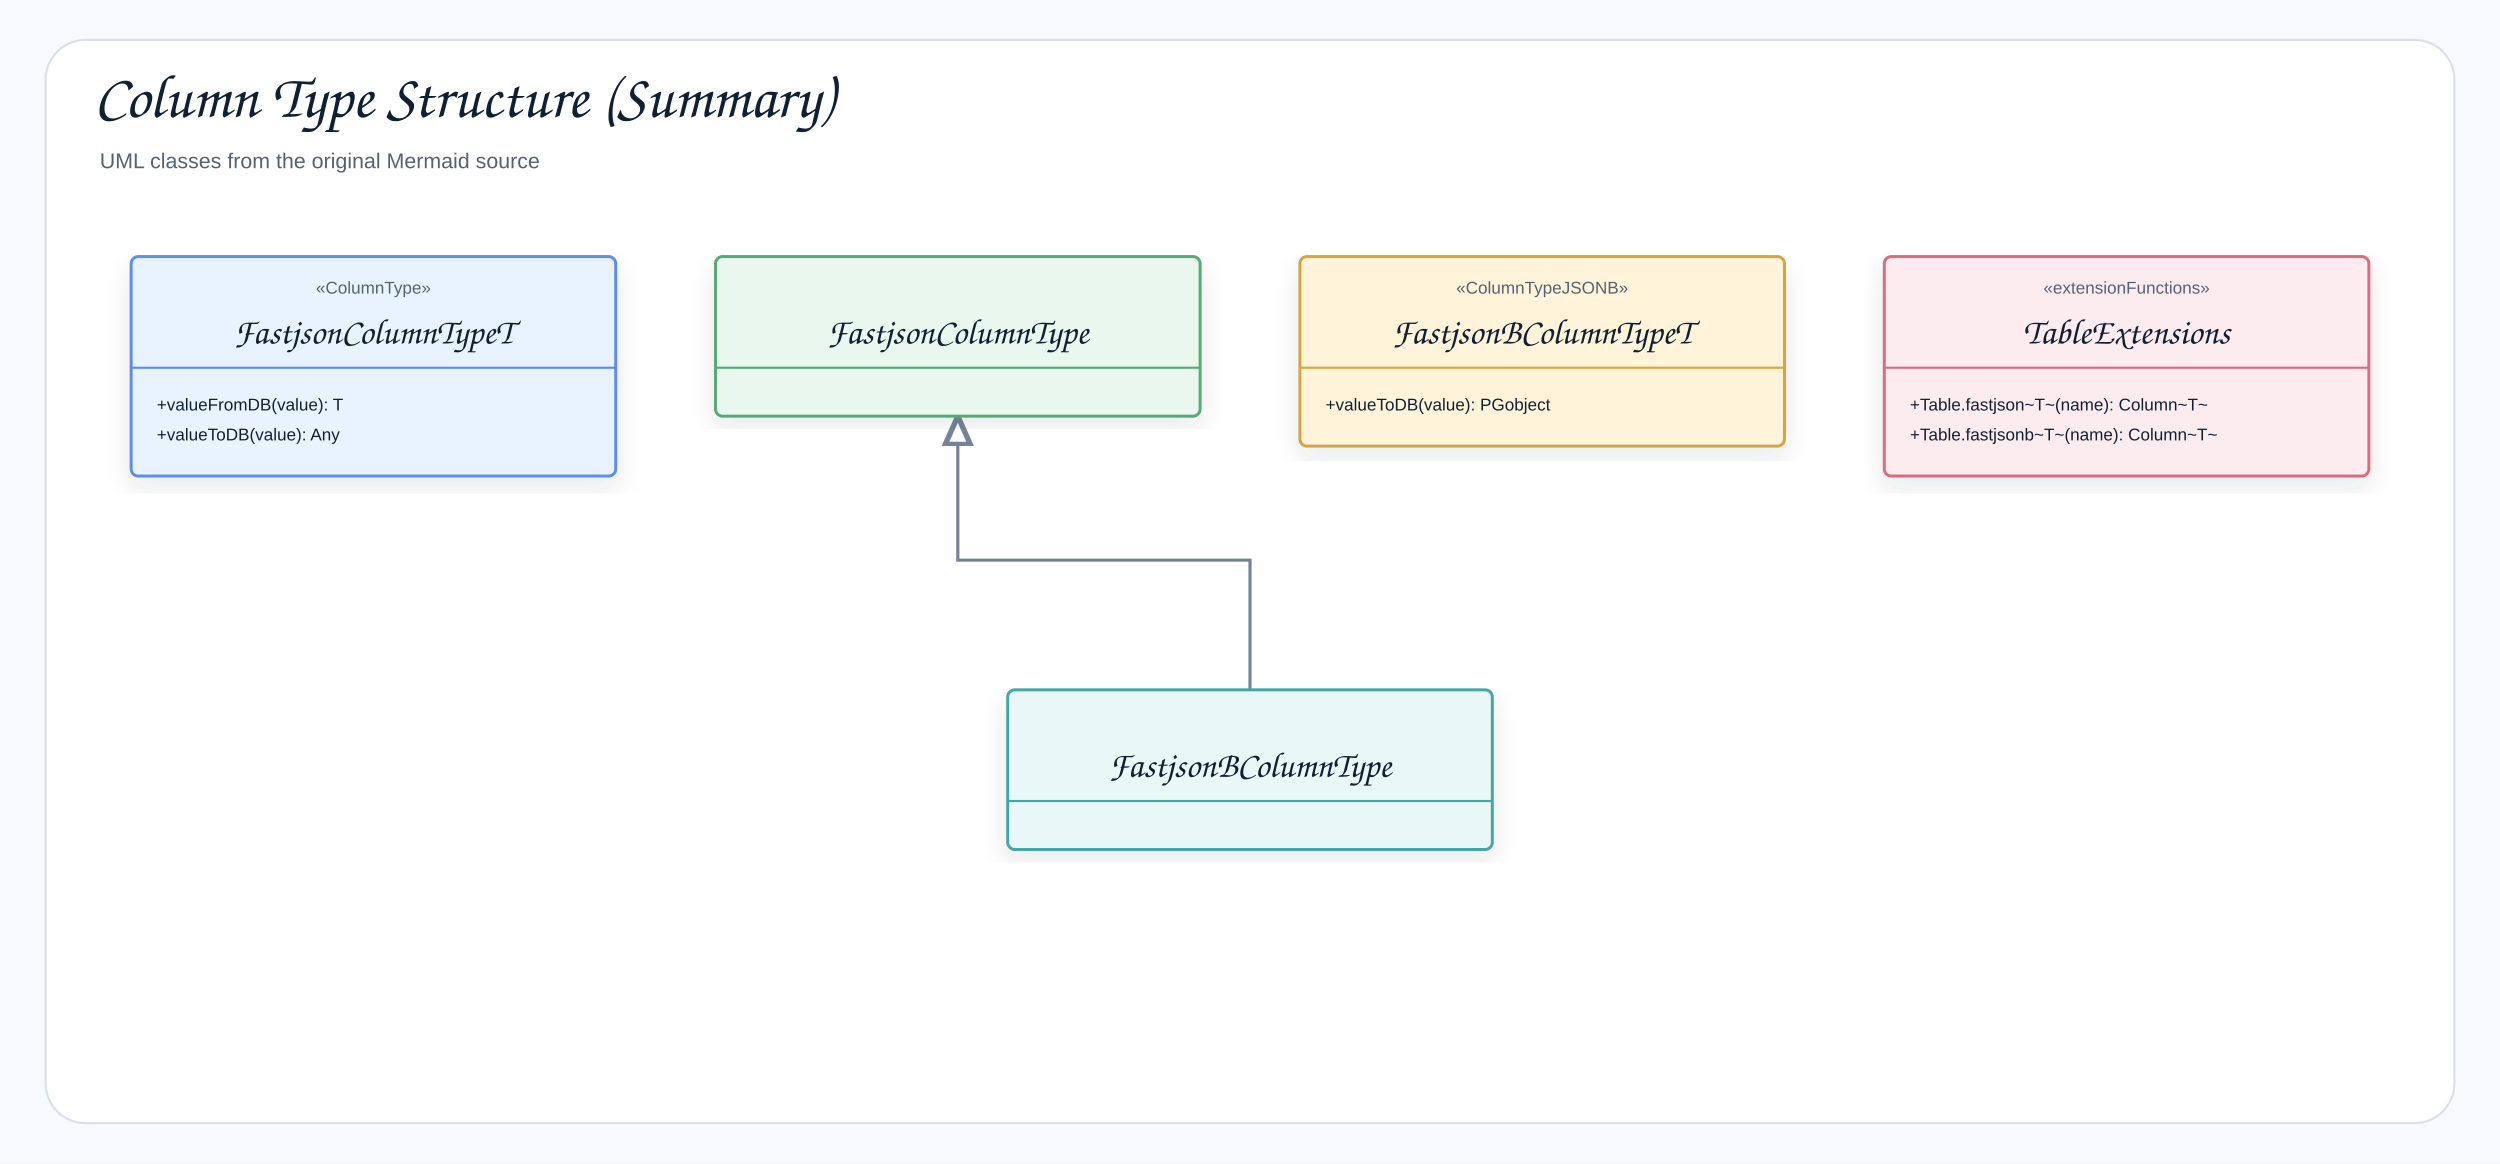
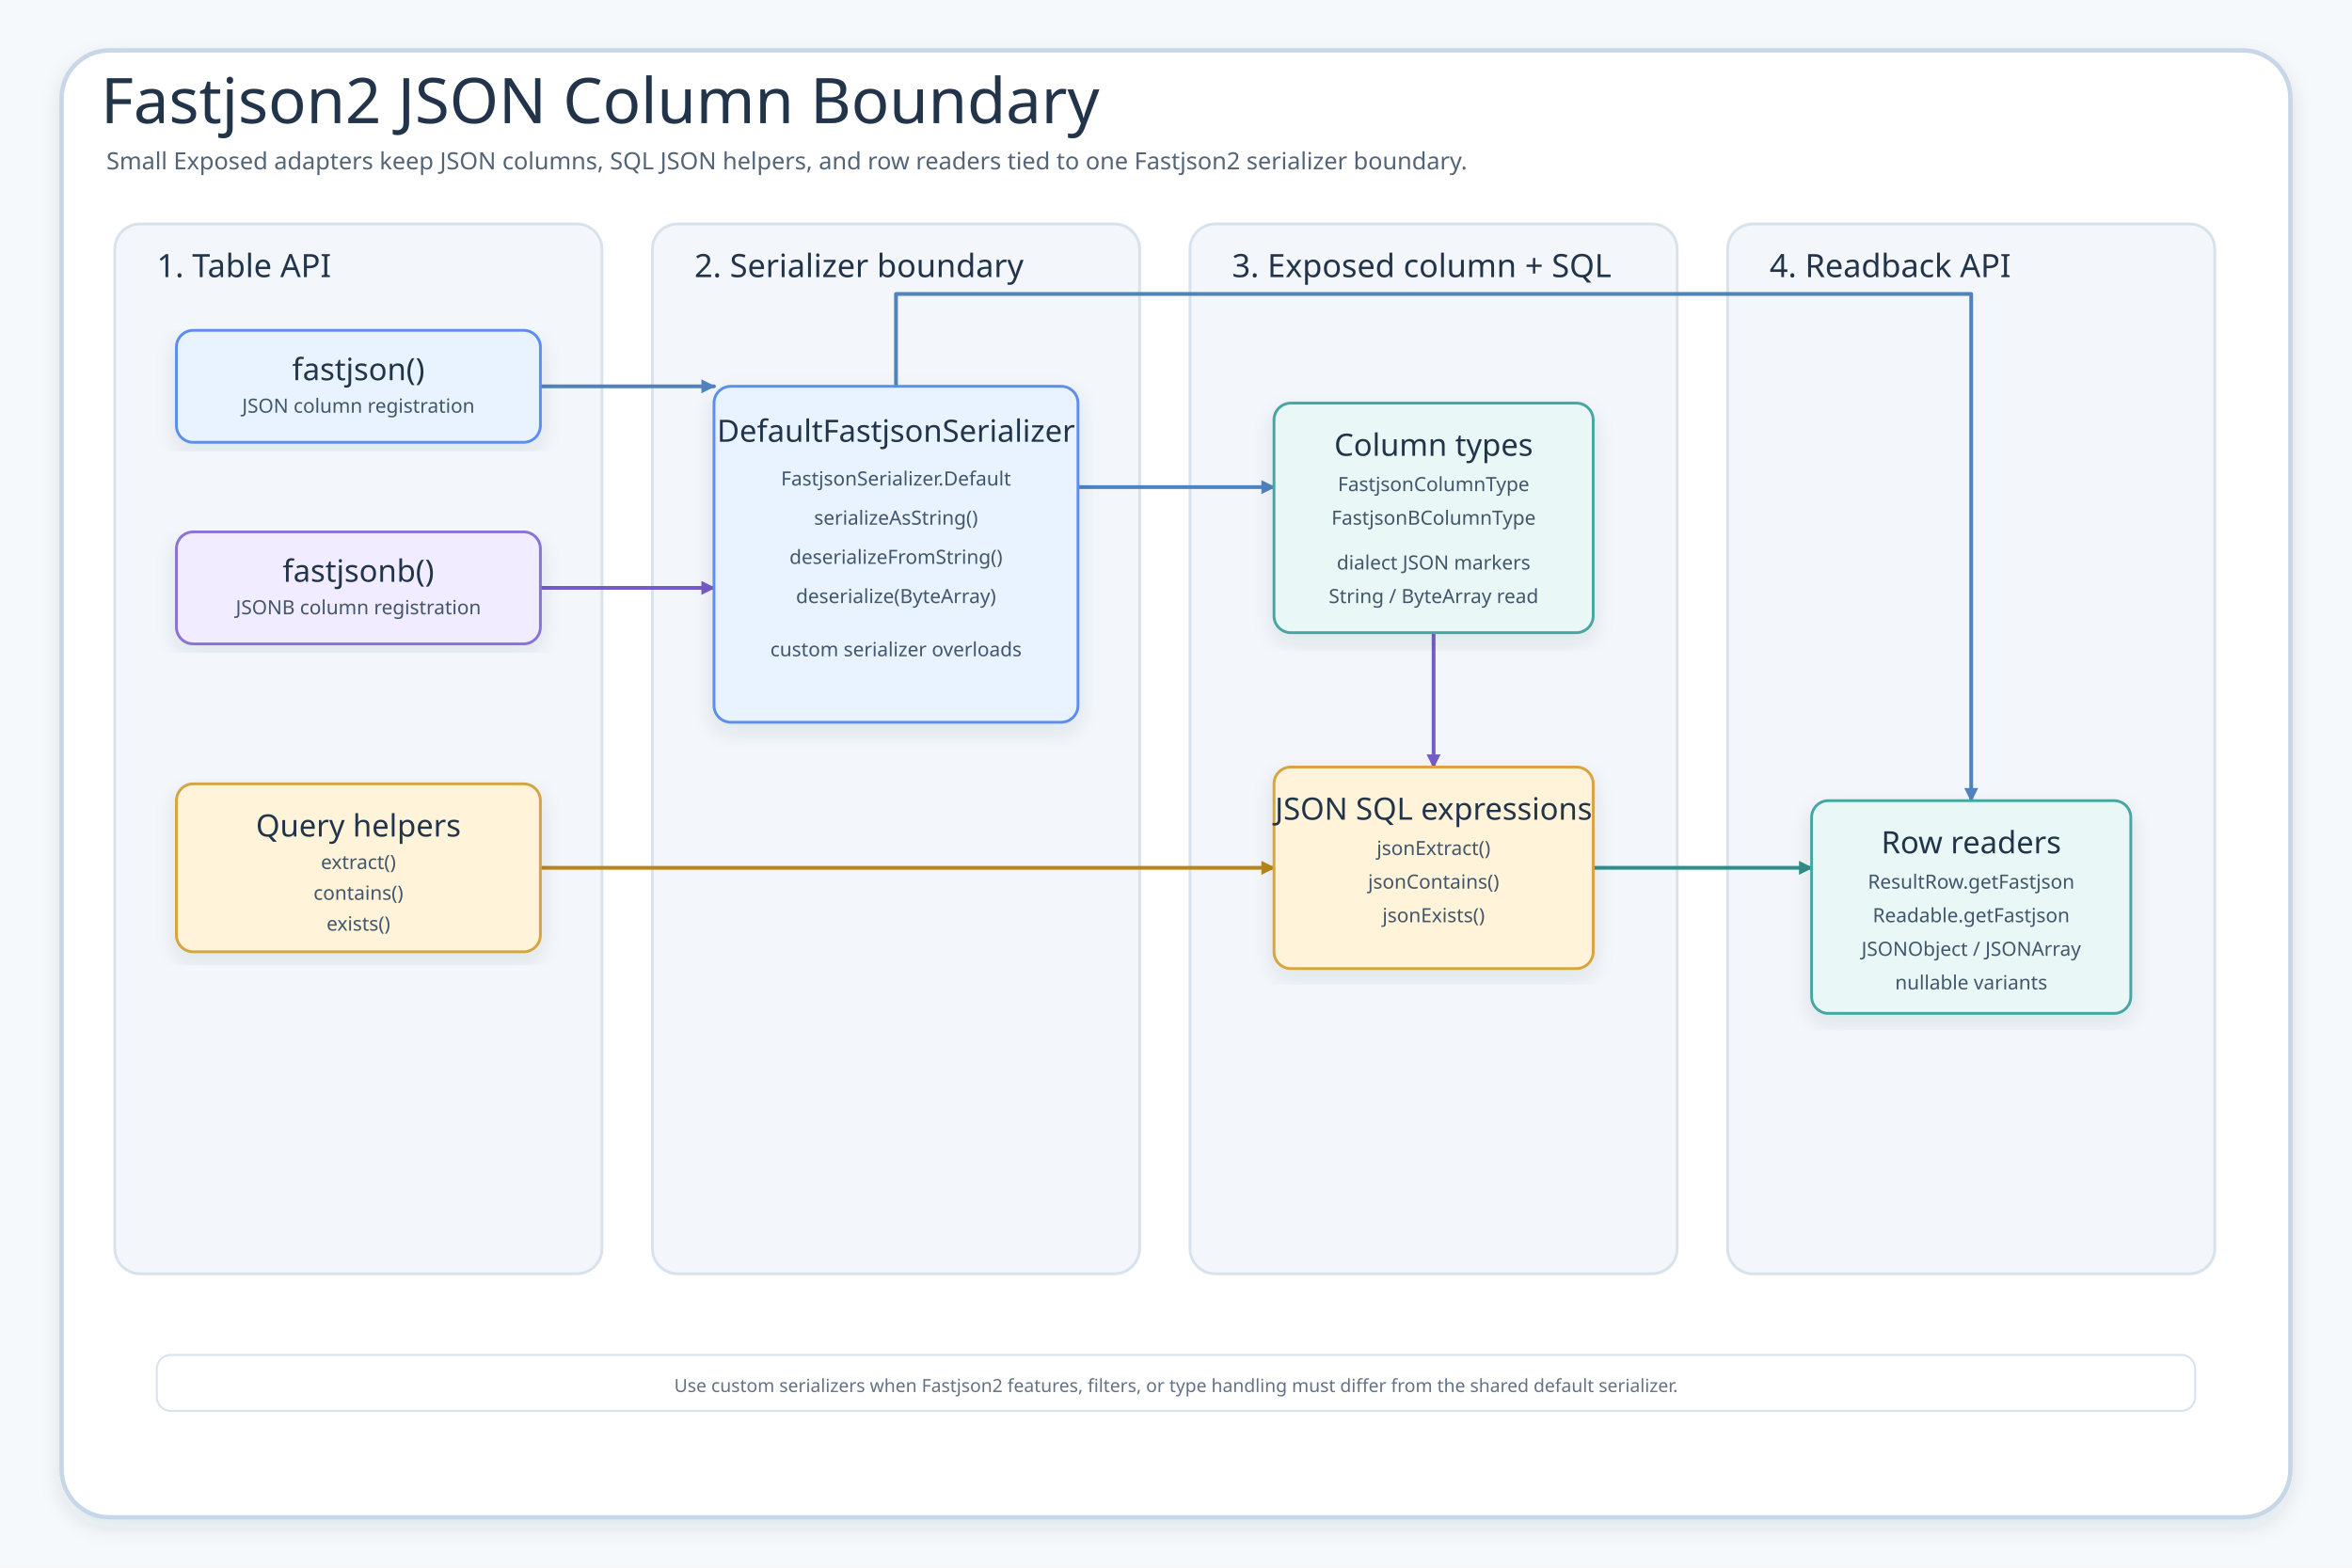
- <svg xmlns="http://www.w3.org/2000/svg" width="1754" height="816" viewBox="0 0 1754 816" role="img" aria-label="Column Type Structure (Summary)">
+ <svg xmlns="http://www.w3.org/2000/svg" width="1680" height="1120" viewBox="0 0 1680 1120" role="img" aria-labelledby="title desc">
  <defs>
    <filter id="shadow" x="-8%" y="-8%" width="116%" height="116%">
-       <feDropShadow dx="0" dy="8" stdDeviation="9" flood-color="#1f2937" flood-opacity="0.10" />
+       <feDropShadow dx="0" dy="6" stdDeviation="7" flood-color="#203040" flood-opacity="0.10" />
    </filter>
-     <marker id="openArrow" markerWidth="10" markerHeight="8" refX="8.5" refY="4" orient="auto" markerUnits="strokeWidth">
-       <path d="M 1 1 L 8.5 4 L 1 7" fill="none" stroke="#758297" stroke-width="1.7" stroke-linecap="round" stroke-linejoin="round" />
+     <marker id="arrow-blue" viewBox="0 0 10 10" markerWidth="10" markerHeight="10" refX="9" refY="5" orient="auto" markerUnits="userSpaceOnUse">
+       <path d="M 0 0 L 10 5 L 0 10 Z" fill="#4F83BF" />
    </marker>
-     <marker id="inherit" markerWidth="11" markerHeight="10" refX="9.5" refY="5" orient="auto" markerUnits="strokeWidth">
-       <path d="M 0.5 1 L 9.5 5 L 0.5 9 Z" fill="#ffffff" stroke="#758297" stroke-width="1.7" />
+     <marker id="arrow-purple" viewBox="0 0 10 10" markerWidth="10" markerHeight="10" refX="9" refY="5" orient="auto" markerUnits="userSpaceOnUse">
+       <path d="M 0 0 L 10 5 L 0 10 Z" fill="#755BC6" />
+     </marker>
+     <marker id="arrow-gold" viewBox="0 0 10 10" markerWidth="10" markerHeight="10" refX="9" refY="5" orient="auto" markerUnits="userSpaceOnUse">
+       <path d="M 0 0 L 10 5 L 0 10 Z" fill="#B9851B" />
+     </marker>
+     <marker id="arrow-teal" viewBox="0 0 10 10" markerWidth="10" markerHeight="10" refX="9" refY="5" orient="auto" markerUnits="userSpaceOnUse">
+       <path d="M 0 0 L 10 5 L 0 10 Z" fill="#2E8F89" />
    </marker>
    <style>
-     .canvas{fill:#f7f9fc}.frame{fill:#fff;stroke:#d8e0ea;stroke-width:1.5}
-     .title{font-family:"Architects Daughter","Comic Sans MS","Comic Sans",cursive;font-size:43px;font-weight:400;fill:#102033}
-     .subtitle{font-family:"Comic Sans MS","Comic Sans","Comic Neue",Arial,sans-serif;font-size:15px;font-weight:400;fill:#536273}
-     .label{font-family:"Architects Daughter","Comic Sans MS","Comic Sans",cursive;font-size:25px;font-weight:400;fill:#102033}
-     .smallLabel{font-family:"Architects Daughter","Comic Sans MS","Comic Sans",cursive;font-size:21px;font-weight:400;fill:#102033}
-     .mono{font-family:"Comic Sans MS","Comic Sans","Comic Neue",Arial,sans-serif;font-size:12px;font-weight:400;fill:#102033}
-     .small{font-family:"Comic Sans MS","Comic Sans","Comic Neue",Arial,sans-serif;font-size:12px;font-weight:400;fill:#536273}
-     .strong{font-family:"Comic Sans MS","Comic Sans","Comic Neue",Arial,sans-serif;font-size:13px;font-weight:400;fill:#102033}
-     .card{stroke-width:2.1;filter:url(#shadow)}.compartment{stroke-width:1.5;fill:none}
-     .line{stroke:#758297;stroke-width:2.1;fill:none;marker-end:url(#openArrow)}
-     .plainLine{stroke:#758297;stroke-width:2.1;fill:none}
-     .dashed{stroke:#758297;stroke-width:2.1;stroke-dasharray:7 6;fill:none;marker-end:url(#openArrow)}
-     .inheritLine{stroke:#758297;stroke-width:2.2;fill:none;marker-end:url(#inherit)}
-     .implLine{stroke:#758297;stroke-width:2.2;stroke-dasharray:8 7;fill:none;marker-end:url(#inherit)}
-   </style>
+       .canvas{fill:#F6F9FC}.frame{fill:#FFFFFF;stroke:#C7D7E7;stroke-width:3.2;filter:url(#shadow)}
+       .lane{fill:#F3F7FB;stroke:#D7E2EC;stroke-width:2}.card{filter:url(#shadow);stroke-width:2}
+       .title{font-family:"Architects Daughter";font-size:45px;fill:#22344A;font-weight:400}
+       .subtitle{font-family:"Comic Mono";font-size:17px;fill:#536476;font-weight:400}
+       .lane-title{font-family:"Architects Daughter";font-size:23px;fill:#22344A;font-weight:400}
+       .card-title{font-family:"Architects Daughter";font-size:22px;fill:#22344A;font-weight:400}
+       .detail{font-family:"Comic Mono";font-size:14px;fill:#42556B;font-weight:400}
+       .small{font-family:"Comic Mono";font-size:13px;fill:#627184;font-weight:400}
+       .connector{fill:none;stroke-width:2.7;stroke-linejoin:round;stroke-linecap:round}
+       .constraint{fill:#FFFFFF;stroke:#D7E2EC;stroke-width:1.4}
+     </style>
  </defs>
-   <rect class="canvas" width="1754" height="816" />
-   <rect class="frame" x="32" y="28" width="1690" height="760" rx="28" />
-   <text class="title" x="66" y="82">Column Type Structure (Summary)</text>
-   <text class="subtitle" x="70" y="118">UML classes from the original Mermaid source</text>
-   <path class="inheritLine" d="M877 484 L877 393 L672 393 L672 292" />
-   <g transform="translate(92,180)">
-     <rect class="card" x="0" y="0" width="340" height="154" rx="5" fill="#E8F3FF" stroke="#5B8DEF" />
-     <line class="compartment" x1="0" y1="78" x2="340" y2="78" stroke="#5B8DEF" />
-     <text class="small" x="170" y="26" text-anchor="middle">«ColumnType»</text>
-     <text class="label" x="170" y="61" text-anchor="middle">FastjsonColumnTypeT</text>
-     <text class="mono" x="18" y="108">+valueFromDB(value): T</text>
-     <text class="mono" x="18" y="129">+valueToDB(value): Any</text>
+   <rect class="canvas" width="1680" height="1120" />
+   <rect class="frame" x="44" y="36" width="1592" height="1048" rx="34" />
+   <text class="title" x="72" y="88">Fastjson2 JSON Column Boundary</text>
+   <text class="subtitle" x="76" y="121">Small Exposed adapters keep JSON columns, SQL JSON helpers, and row readers tied to one Fastjson2 serializer boundary.</text>
+   <rect class="lane" x="82" y="160" width="348" height="750" rx="18" />
+   <text class="lane-title" x="112" y="190" dominant-baseline="middle">1. Table API</text>
+   <rect class="lane" x="466" y="160" width="348" height="750" rx="18" />
+   <text class="lane-title" x="496" y="190" dominant-baseline="middle">2. Serializer boundary</text>
+   <rect class="lane" x="850" y="160" width="348" height="750" rx="18" />
+   <text class="lane-title" x="880" y="190" dominant-baseline="middle">3. Exposed column + SQL</text>
+   <rect class="lane" x="1234" y="160" width="348" height="750" rx="18" />
+   <text class="lane-title" x="1264" y="190" dominant-baseline="middle">4. Readback API</text>
+   <path data-edge="api-json-&gt;serializer" class="connector" d="M 386 276 L 510 276" stroke="#4F83BF" marker-end="url(#arrow-blue)" />
+   <path data-edge="api-jsonb-&gt;serializer" class="connector" d="M 386 420 L 510 420" stroke="#755BC6" marker-end="url(#arrow-purple)" />
+   <path data-edge="api-query-&gt;sql" class="connector" d="M 386 620 L 910 620" stroke="#B9851B" marker-end="url(#arrow-gold)" />
+   <path data-edge="serializer-&gt;columns" class="connector" d="M 770 348 L 910 348" stroke="#4F83BF" marker-end="url(#arrow-blue)" />
+   <path data-edge="columns-&gt;sql" class="connector" d="M 1024 452 L 1024 548" stroke="#755BC6" marker-end="url(#arrow-purple)" />
+   <path data-edge="sql-&gt;readers" class="connector" d="M 1138 620 L 1294 620" stroke="#2E8F89" marker-end="url(#arrow-teal)" />
+   <path data-edge="serializer-&gt;readers" class="connector" d="M 640 276 L 640 210 L 1408 210 L 1408 572" stroke="#4F83BF" marker-end="url(#arrow-blue)" />
+   <g id="node-api-json" data-node="api-json" transform="translate(126,236)">
+     <rect class="card" x="0" y="0" width="260" height="80" rx="12" fill="#E8F3FF" stroke="#5B8DEF" />
+     <text class="card-title" x="130" y="28" text-anchor="middle" dominant-baseline="middle">fastjson()</text>
+     <text class="detail" x="130" y="54" text-anchor="middle" dominant-baseline="middle">JSON column registration</text>
  </g>
-   <g transform="translate(502,180)">
-     <rect class="card" x="0" y="0" width="340" height="112" rx="5" fill="#EAF7EF" stroke="#58A978" />
-     <line class="compartment" x1="0" y1="78" x2="340" y2="78" stroke="#58A978" />
-     <text class="small" x="170" y="26" text-anchor="middle" />
-     <text class="label" x="170" y="61" text-anchor="middle">FastjsonColumnType</text>
+   <g id="node-api-jsonb" data-node="api-jsonb" transform="translate(126,380)">
+     <rect class="card" x="0" y="0" width="260" height="80" rx="12" fill="#F1ECFF" stroke="#8A72D6" />
+     <text class="card-title" x="130" y="28" text-anchor="middle" dominant-baseline="middle">fastjsonb()</text>
+     <text class="detail" x="130" y="54" text-anchor="middle" dominant-baseline="middle">JSONB column registration</text>
  </g>
-   <g transform="translate(912,180)">
-     <rect class="card" x="0" y="0" width="340" height="133" rx="5" fill="#FFF3D9" stroke="#D6A441" />
-     <line class="compartment" x1="0" y1="78" x2="340" y2="78" stroke="#D6A441" />
-     <text class="small" x="170" y="26" text-anchor="middle">«ColumnTypeJSONB»</text>
-     <text class="label" x="170" y="61" text-anchor="middle">FastjsonBColumnTypeT</text>
-     <text class="mono" x="18" y="108">+valueToDB(value): PGobject</text>
+   <g id="node-api-query" data-node="api-query" transform="translate(126,560)">
+     <rect class="card" x="0" y="0" width="260" height="120" rx="12" fill="#FFF3D9" stroke="#D6A441" />
+     <text class="card-title" x="130" y="30" text-anchor="middle" dominant-baseline="middle">Query helpers</text>
+     <text class="detail" x="130" y="56" text-anchor="middle" dominant-baseline="middle">extract()</text>
+     <text class="detail" x="130" y="78" text-anchor="middle" dominant-baseline="middle">contains()</text>
+     <text class="detail" x="130" y="100" text-anchor="middle" dominant-baseline="middle">exists()</text>
  </g>
-   <g transform="translate(1322,180)">
-     <rect class="card" x="0" y="0" width="340" height="154" rx="5" fill="#FDECEF" stroke="#DC6B82" />
-     <line class="compartment" x1="0" y1="78" x2="340" y2="78" stroke="#DC6B82" />
-     <text class="small" x="170" y="26" text-anchor="middle">«extensionFunctions»</text>
-     <text class="label" x="170" y="61" text-anchor="middle">TableExtensions</text>
-     <text class="mono" x="18" y="108">+Table.fastjson~T~(name): Column~T~</text>
-     <text class="mono" x="18" y="129">+Table.fastjsonb~T~(name): Column~T~</text>
+   <g id="node-serializer" data-node="serializer" transform="translate(510,276)">
+     <rect class="card" x="0" y="0" width="260" height="240" rx="12" fill="#E8F3FF" stroke="#5B8DEF" />
+     <text class="card-title" x="130" y="32" text-anchor="middle" dominant-baseline="middle">DefaultFastjsonSerializer</text>
+     <text class="detail" x="130" y="66" text-anchor="middle" dominant-baseline="middle">FastjsonSerializer.Default</text>
+     <text class="detail" x="130" y="94" text-anchor="middle" dominant-baseline="middle">serializeAsString()</text>
+     <text class="detail" x="130" y="122" text-anchor="middle" dominant-baseline="middle">deserializeFromString()</text>
+     <text class="detail" x="130" y="150" text-anchor="middle" dominant-baseline="middle">deserialize(ByteArray)</text>
+     <text class="detail" x="130" y="188" text-anchor="middle" dominant-baseline="middle">custom serializer overloads</text>
  </g>
-   <g transform="translate(707,484)">
-     <rect class="card" x="0" y="0" width="340" height="112" rx="5" fill="#E9F7F6" stroke="#45A7A1" />
-     <line class="compartment" x1="0" y1="78" x2="340" y2="78" stroke="#45A7A1" />
-     <text class="small" x="170" y="26" text-anchor="middle" />
-     <text class="label" x="170" y="61" text-anchor="middle">FastjsonBColumnType</text>
+   <g id="node-columns" data-node="columns" transform="translate(910,288)">
+     <rect class="card" x="0" y="0" width="228" height="164" rx="12" fill="#E9F7F6" stroke="#45A7A1" />
+     <text class="card-title" x="114" y="30" text-anchor="middle" dominant-baseline="middle">Column types</text>
+     <text class="detail" x="114" y="58" text-anchor="middle" dominant-baseline="middle">FastjsonColumnType</text>
+     <text class="detail" x="114" y="82" text-anchor="middle" dominant-baseline="middle">FastjsonBColumnType</text>
+     <text class="detail" x="114" y="114" text-anchor="middle" dominant-baseline="middle">dialect JSON markers</text>
+     <text class="detail" x="114" y="138" text-anchor="middle" dominant-baseline="middle">String / ByteArray read</text>
+   </g>
+   <g id="node-sql" data-node="sql" transform="translate(910,548)">
+     <rect class="card" x="0" y="0" width="228" height="144" rx="12" fill="#FFF3D9" stroke="#D6A441" />
+     <text class="card-title" x="114" y="30" text-anchor="middle" dominant-baseline="middle">JSON SQL expressions</text>
+     <text class="detail" x="114" y="58" text-anchor="middle" dominant-baseline="middle">jsonExtract()</text>
+     <text class="detail" x="114" y="82" text-anchor="middle" dominant-baseline="middle">jsonContains()</text>
+     <text class="detail" x="114" y="106" text-anchor="middle" dominant-baseline="middle">jsonExists()</text>
+   </g>
+   <g id="node-readers" data-node="readers" transform="translate(1294,572)">
+     <rect class="card" x="0" y="0" width="228" height="152" rx="12" fill="#E9F7F6" stroke="#45A7A1" />
+     <text class="card-title" x="114" y="30" text-anchor="middle" dominant-baseline="middle">Row readers</text>
+     <text class="detail" x="114" y="58" text-anchor="middle" dominant-baseline="middle">ResultRow.getFastjson</text>
+     <text class="detail" x="114" y="82" text-anchor="middle" dominant-baseline="middle">Readable.getFastjson</text>
+     <text class="detail" x="114" y="106" text-anchor="middle" dominant-baseline="middle">JSONObject / JSONArray</text>
+     <text class="detail" x="114" y="130" text-anchor="middle" dominant-baseline="middle">nullable variants</text>
+   </g>
+   <g transform="translate(112,968)">
+     <rect class="constraint" x="0" y="0" width="1456" height="40" rx="10" />
+     <text class="small" x="728" y="22" text-anchor="middle" dominant-baseline="middle">Use custom serializers when Fastjson2 features, filters, or type handling must differ from the shared default serializer.</text>
  </g>
</svg>
